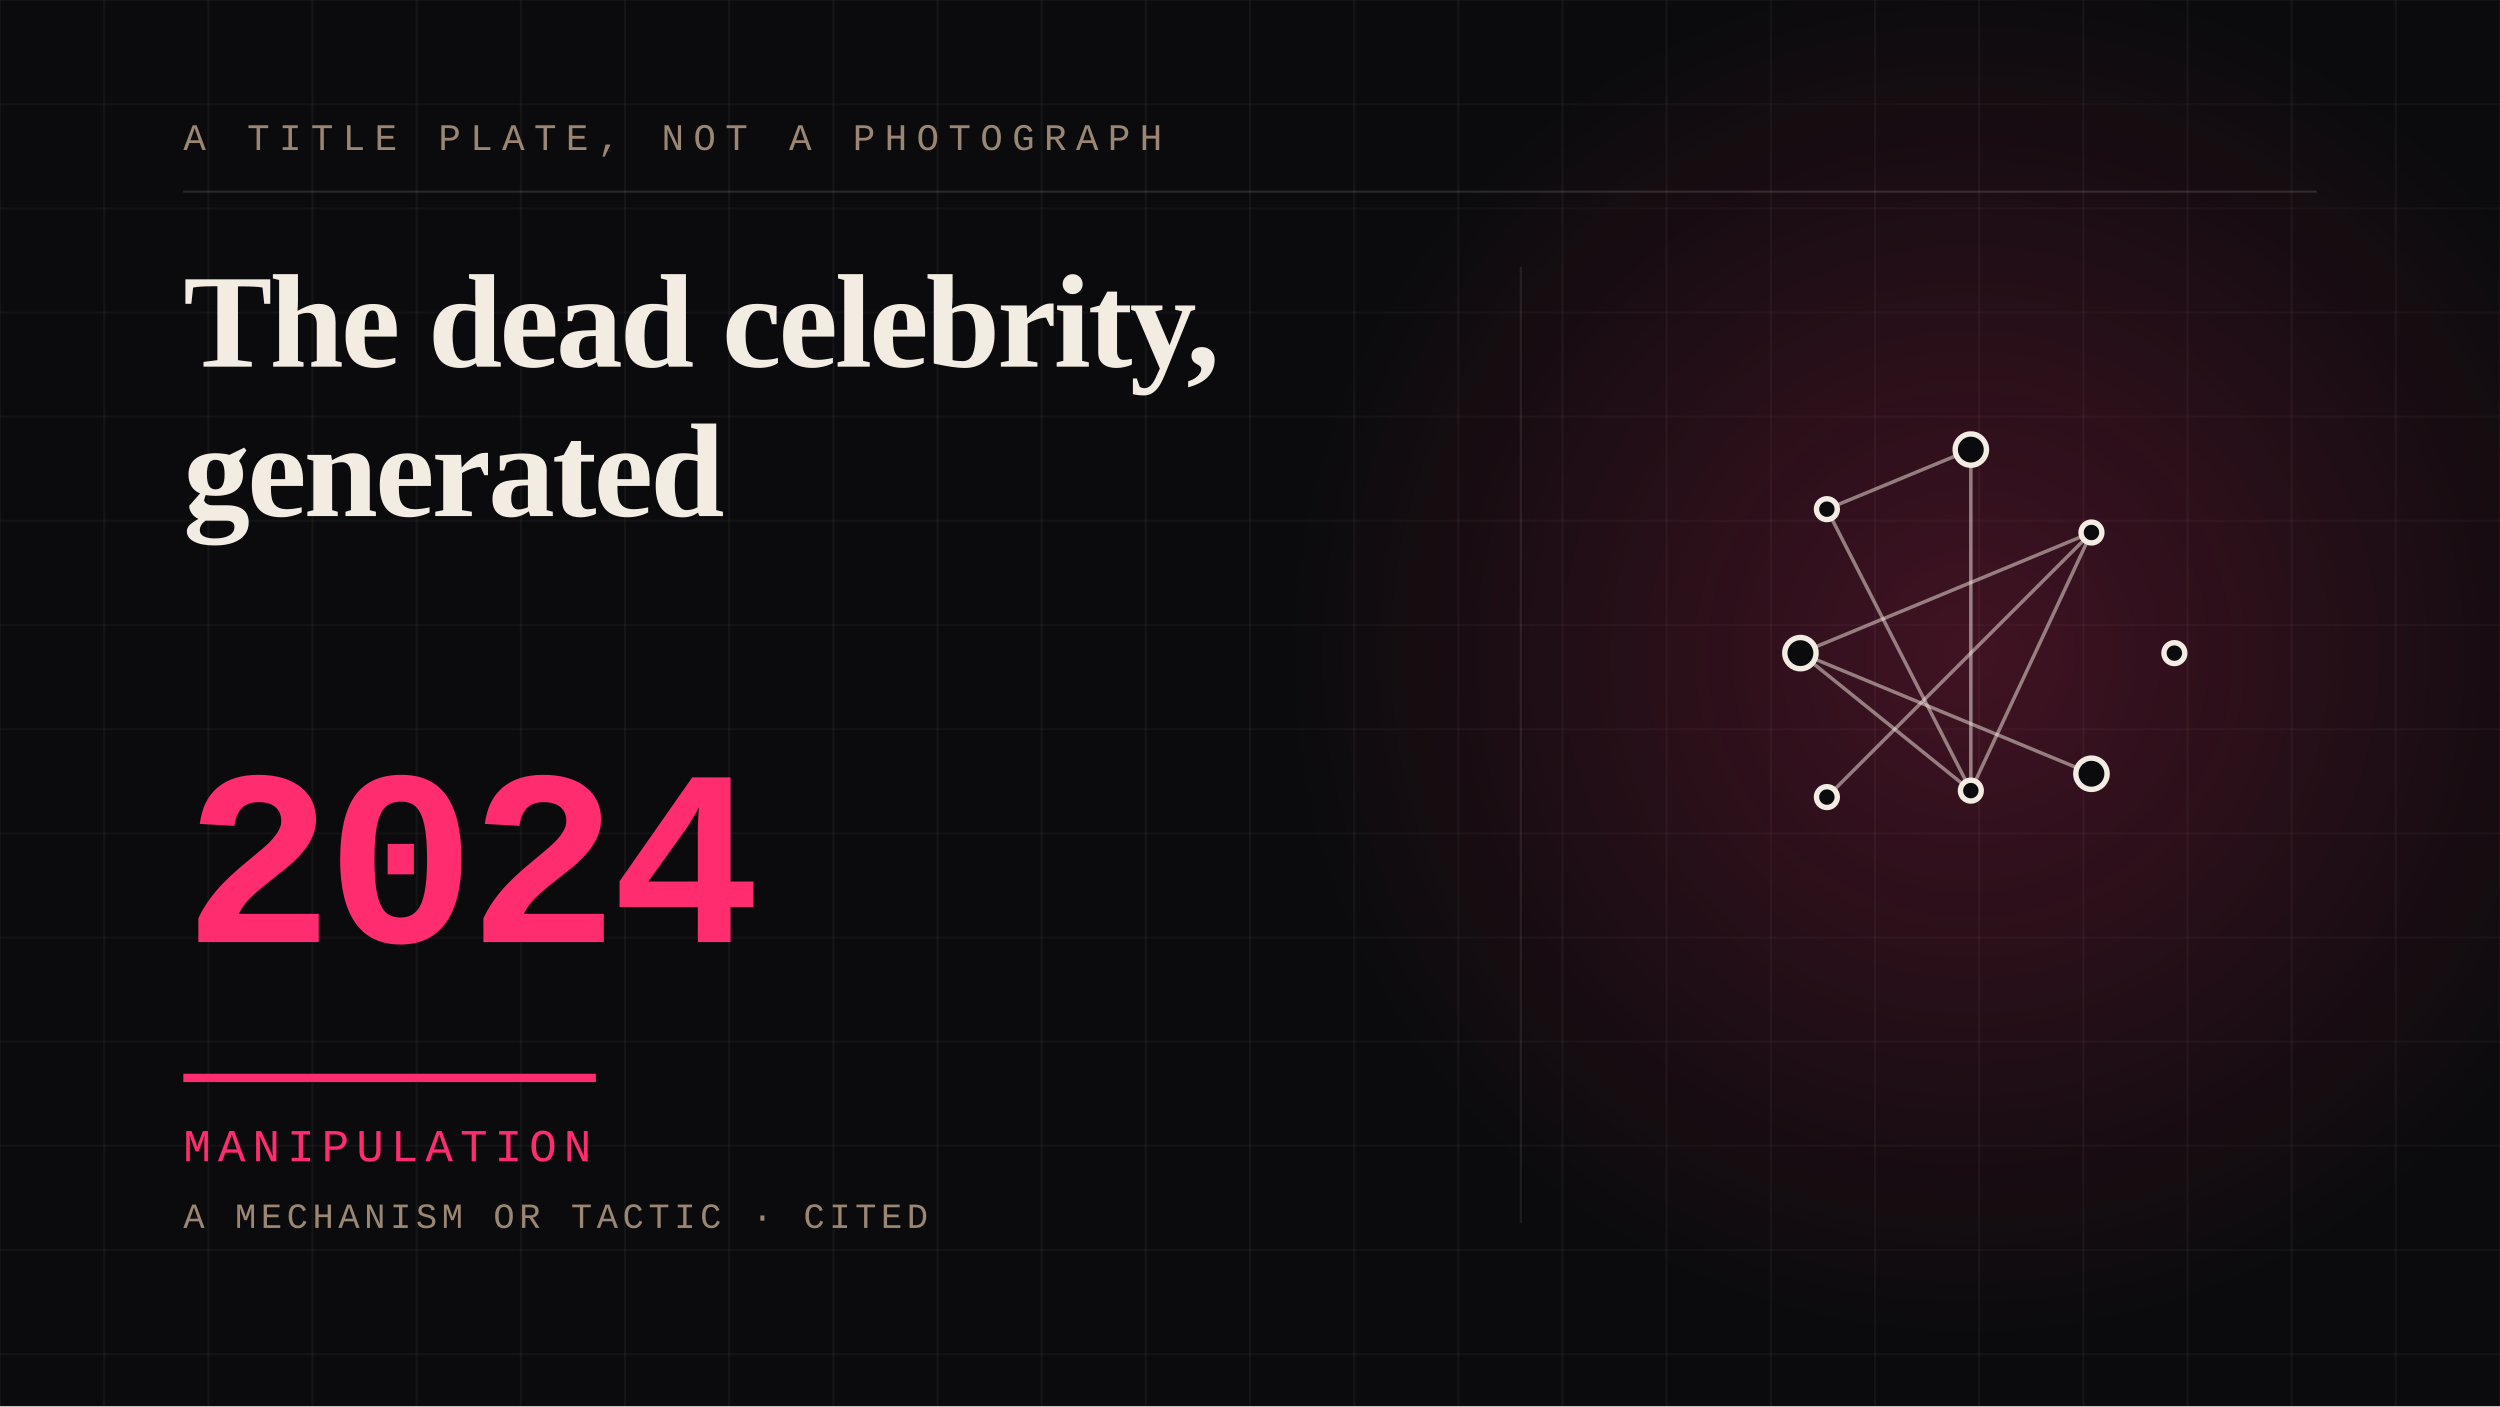
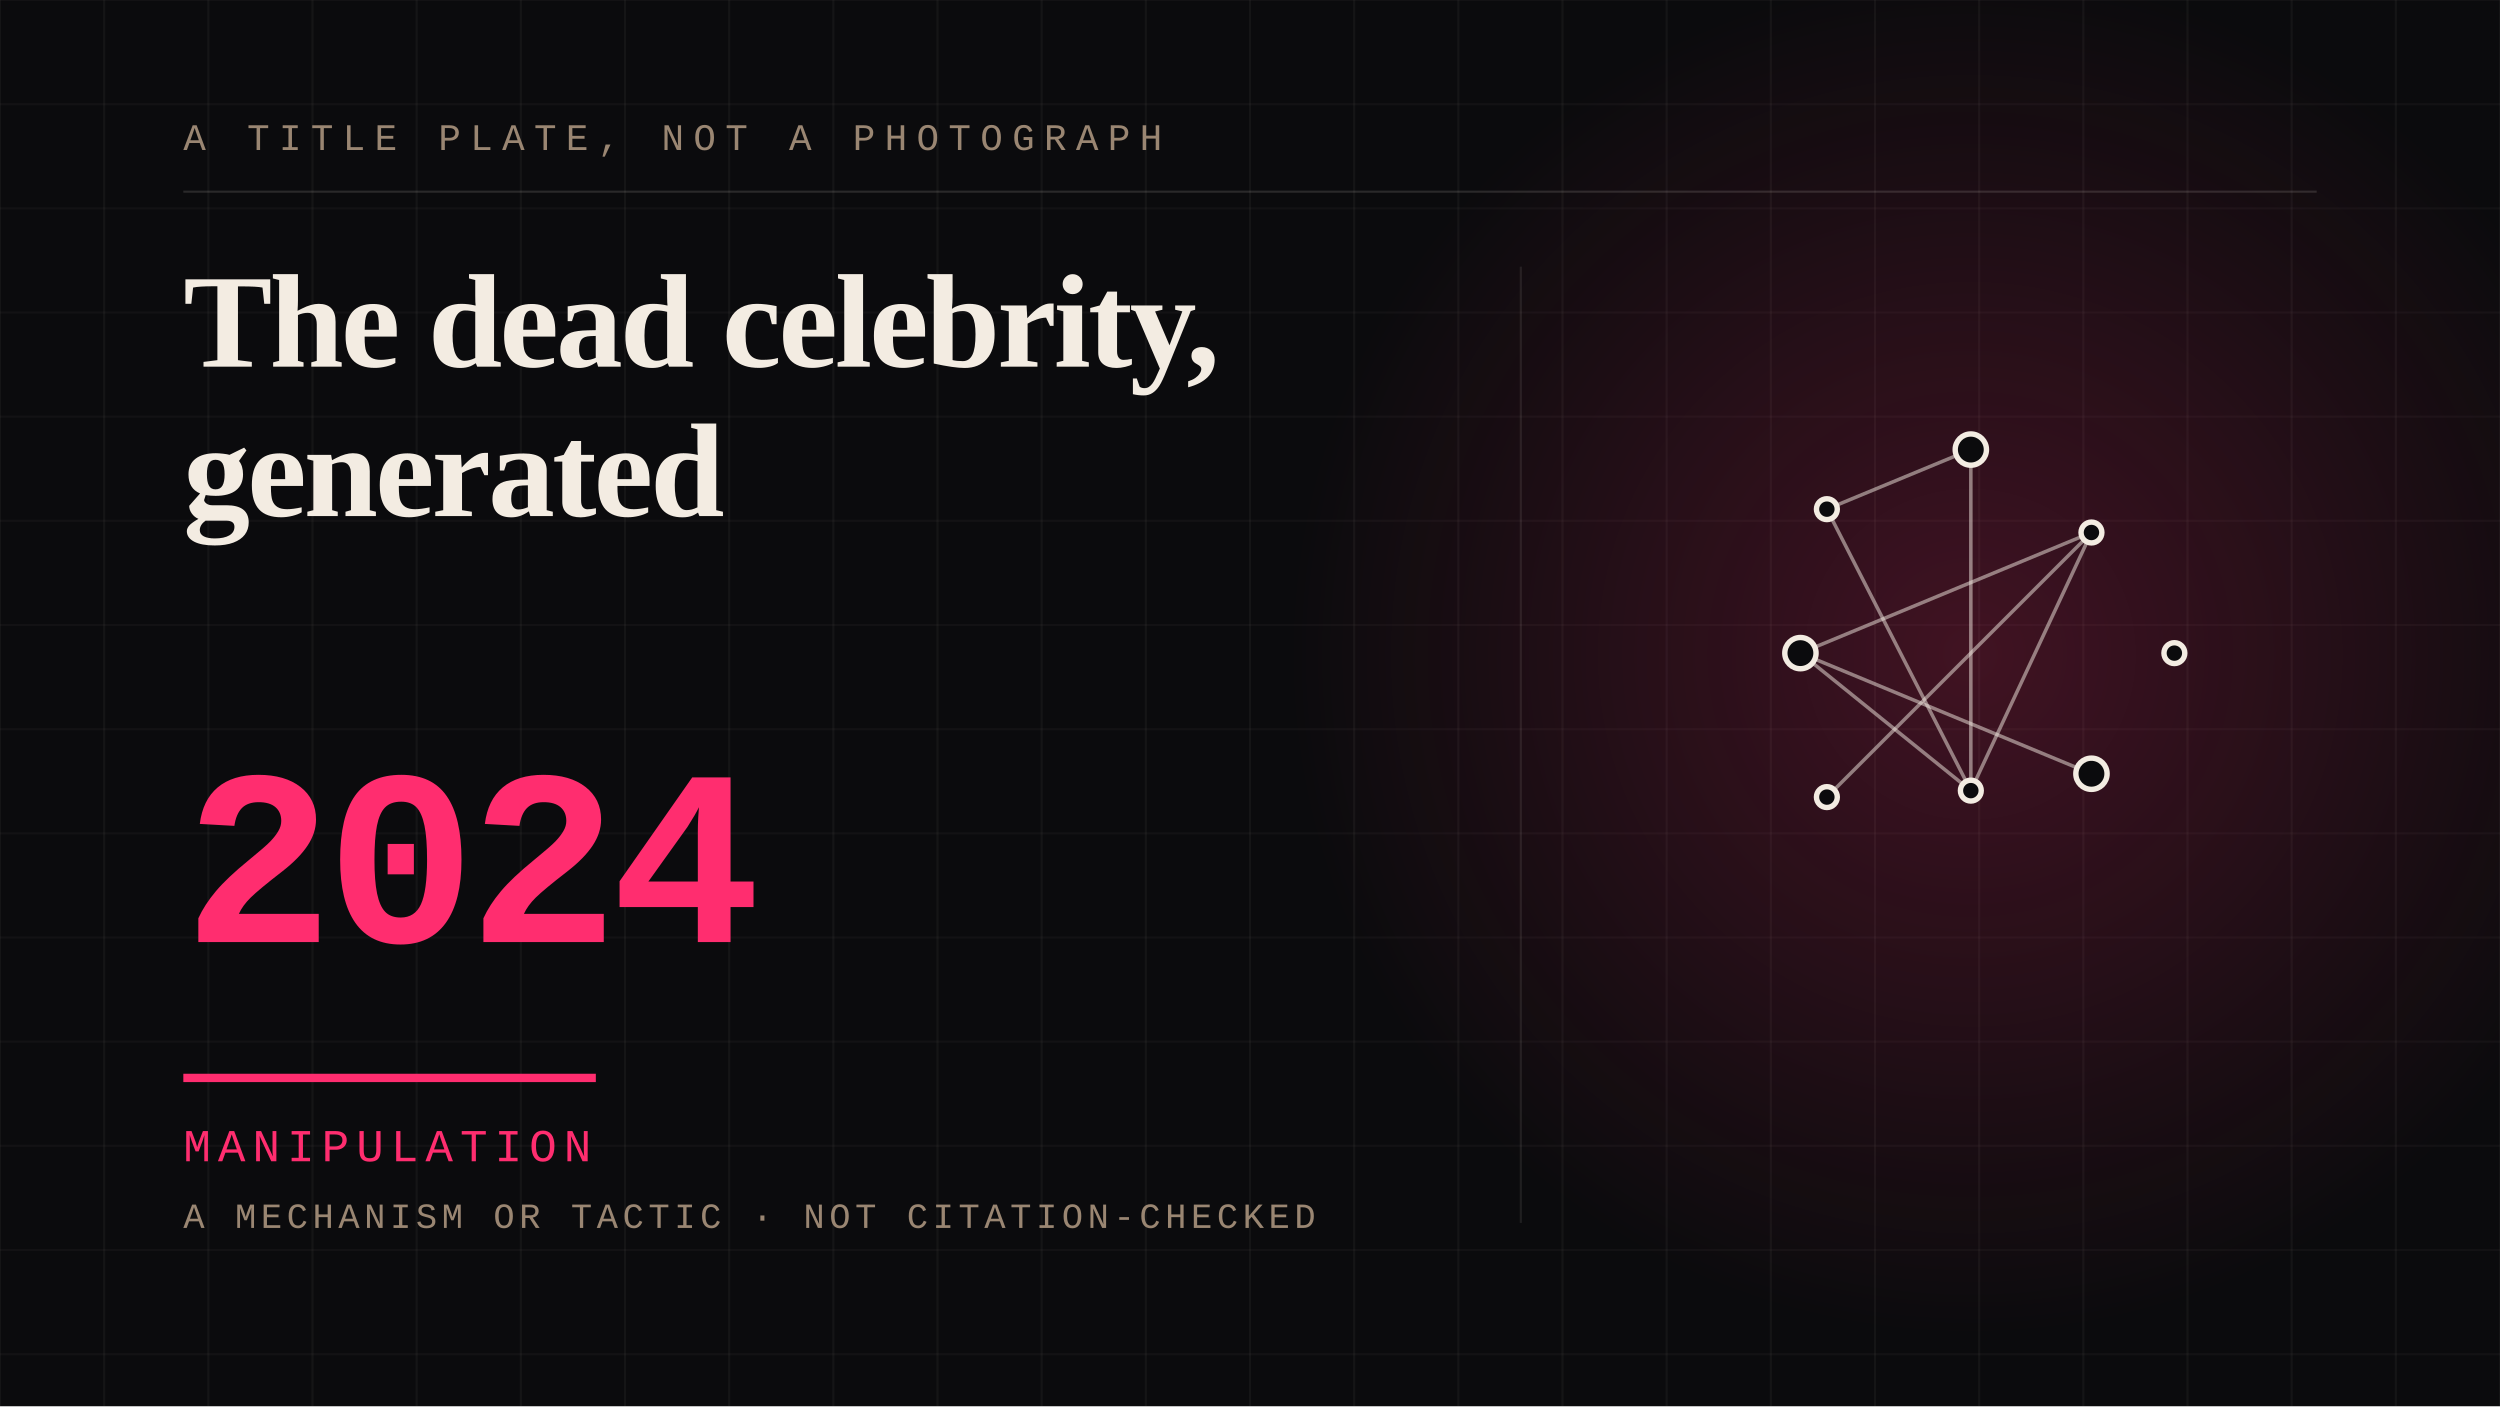
<svg xmlns="http://www.w3.org/2000/svg" viewBox="0 0 1200 675" width="1200" height="675" role="img" aria-label="Title plate: The dead celebrity, generated, 2024, A mechanism or tactic, Manipulation. Drawn from the entry's own record, not a photograph.">
  <rect width="1200" height="675" fill="#0b0b0d" />
  <line x1="0" y1="0" x2="0" y2="675" stroke="#f3ece2" stroke-width="1" opacity=".045" />
  <line x1="50" y1="0" x2="50" y2="675" stroke="#f3ece2" stroke-width="1" opacity=".045" />
  <line x1="100" y1="0" x2="100" y2="675" stroke="#f3ece2" stroke-width="1" opacity=".045" />
  <line x1="150" y1="0" x2="150" y2="675" stroke="#f3ece2" stroke-width="1" opacity=".045" />
  <line x1="200" y1="0" x2="200" y2="675" stroke="#f3ece2" stroke-width="1" opacity=".045" />
  <line x1="250" y1="0" x2="250" y2="675" stroke="#f3ece2" stroke-width="1" opacity=".045" />
  <line x1="300" y1="0" x2="300" y2="675" stroke="#f3ece2" stroke-width="1" opacity=".045" />
  <line x1="350" y1="0" x2="350" y2="675" stroke="#f3ece2" stroke-width="1" opacity=".045" />
  <line x1="400" y1="0" x2="400" y2="675" stroke="#f3ece2" stroke-width="1" opacity=".045" />
  <line x1="450" y1="0" x2="450" y2="675" stroke="#f3ece2" stroke-width="1" opacity=".045" />
  <line x1="500" y1="0" x2="500" y2="675" stroke="#f3ece2" stroke-width="1" opacity=".045" />
  <line x1="550" y1="0" x2="550" y2="675" stroke="#f3ece2" stroke-width="1" opacity=".045" />
  <line x1="600" y1="0" x2="600" y2="675" stroke="#f3ece2" stroke-width="1" opacity=".045" />
  <line x1="650" y1="0" x2="650" y2="675" stroke="#f3ece2" stroke-width="1" opacity=".045" />
  <line x1="700" y1="0" x2="700" y2="675" stroke="#f3ece2" stroke-width="1" opacity=".045" />
  <line x1="750" y1="0" x2="750" y2="675" stroke="#f3ece2" stroke-width="1" opacity=".045" />
  <line x1="800" y1="0" x2="800" y2="675" stroke="#f3ece2" stroke-width="1" opacity=".045" />
  <line x1="850" y1="0" x2="850" y2="675" stroke="#f3ece2" stroke-width="1" opacity=".045" />
  <line x1="900" y1="0" x2="900" y2="675" stroke="#f3ece2" stroke-width="1" opacity=".045" />
  <line x1="950" y1="0" x2="950" y2="675" stroke="#f3ece2" stroke-width="1" opacity=".045" />
  <line x1="1000" y1="0" x2="1000" y2="675" stroke="#f3ece2" stroke-width="1" opacity=".045" />
  <line x1="1050" y1="0" x2="1050" y2="675" stroke="#f3ece2" stroke-width="1" opacity=".045" />
  <line x1="1100" y1="0" x2="1100" y2="675" stroke="#f3ece2" stroke-width="1" opacity=".045" />
  <line x1="1150" y1="0" x2="1150" y2="675" stroke="#f3ece2" stroke-width="1" opacity=".045" />
  <line x1="1200" y1="0" x2="1200" y2="675" stroke="#f3ece2" stroke-width="1" opacity=".045" />
  <line x1="0" y1="0" x2="1200" y2="0" stroke="#f3ece2" stroke-width="1" opacity=".035" />
  <line x1="0" y1="50" x2="1200" y2="50" stroke="#f3ece2" stroke-width="1" opacity=".035" />
  <line x1="0" y1="100" x2="1200" y2="100" stroke="#f3ece2" stroke-width="1" opacity=".035" />
  <line x1="0" y1="150" x2="1200" y2="150" stroke="#f3ece2" stroke-width="1" opacity=".035" />
  <line x1="0" y1="200" x2="1200" y2="200" stroke="#f3ece2" stroke-width="1" opacity=".035" />
  <line x1="0" y1="250" x2="1200" y2="250" stroke="#f3ece2" stroke-width="1" opacity=".035" />
  <line x1="0" y1="300" x2="1200" y2="300" stroke="#f3ece2" stroke-width="1" opacity=".035" />
  <line x1="0" y1="350" x2="1200" y2="350" stroke="#f3ece2" stroke-width="1" opacity=".035" />
  <line x1="0" y1="400" x2="1200" y2="400" stroke="#f3ece2" stroke-width="1" opacity=".035" />
  <line x1="0" y1="450" x2="1200" y2="450" stroke="#f3ece2" stroke-width="1" opacity=".035" />
  <line x1="0" y1="500" x2="1200" y2="500" stroke="#f3ece2" stroke-width="1" opacity=".035" />
  <line x1="0" y1="550" x2="1200" y2="550" stroke="#f3ece2" stroke-width="1" opacity=".035" />
  <line x1="0" y1="600" x2="1200" y2="600" stroke="#f3ece2" stroke-width="1" opacity=".035" />
  <line x1="0" y1="650" x2="1200" y2="650" stroke="#f3ece2" stroke-width="1" opacity=".035" />
  <defs>
    <radialGradient id="pg" cx=".5" cy=".5" r=".5">
      <stop offset="0" stop-color="#ff2d6f" stop-opacity=".22" />
      <stop offset="1" stop-color="#ff2d6f" stop-opacity="0" />
    </radialGradient>
  </defs>
  <circle cx="946" cy="314" r="330" fill="url(#pg)" />
  <line x1="946.0" y1="215.8" x2="946.0" y2="379.5" stroke="#f3ece2" stroke-width="1.7" opacity=".5" />
  <line x1="946.0" y1="215.8" x2="876.9" y2="244.4" stroke="#f3ece2" stroke-width="1.7" opacity=".5" />
  <line x1="1003.9" y1="255.6" x2="946.0" y2="379.5" stroke="#f3ece2" stroke-width="1.7" opacity=".5" />
  <line x1="1003.9" y1="255.6" x2="876.9" y2="382.6" stroke="#f3ece2" stroke-width="1.7" opacity=".5" />
  <line x1="1003.9" y1="255.6" x2="864.2" y2="313.5" stroke="#f3ece2" stroke-width="1.7" opacity=".5" />
  <line x1="1003.9" y1="371.4" x2="864.2" y2="313.5" stroke="#f3ece2" stroke-width="1.7" opacity=".5" />
  <line x1="946.0" y1="379.5" x2="864.2" y2="313.5" stroke="#f3ece2" stroke-width="1.7" opacity=".5" />
  <line x1="946.0" y1="379.5" x2="876.9" y2="244.4" stroke="#f3ece2" stroke-width="1.7" opacity=".5" />
  <circle cx="946.0" cy="215.8" r="7.5" fill="#0b0b0d" stroke="#f3ece2" stroke-width="2.6" />
  <circle cx="1003.9" cy="255.6" r="5" fill="#0b0b0d" stroke="#f3ece2" stroke-width="2.6" />
  <circle cx="1043.7" cy="313.5" r="5" fill="#0b0b0d" stroke="#f3ece2" stroke-width="2.6" />
  <circle cx="1003.9" cy="371.4" r="7.5" fill="#0b0b0d" stroke="#f3ece2" stroke-width="2.6" />
  <circle cx="946.0" cy="379.5" r="5" fill="#0b0b0d" stroke="#f3ece2" stroke-width="2.6" />
  <circle cx="876.9" cy="382.6" r="5" fill="#0b0b0d" stroke="#f3ece2" stroke-width="2.6" />
  <circle cx="864.2" cy="313.5" r="7.5" fill="#0b0b0d" stroke="#f3ece2" stroke-width="2.6" />
  <circle cx="876.9" cy="244.4" r="5" fill="#0b0b0d" stroke="#f3ece2" stroke-width="2.6" />
  <text x="88" y="176.0" font-family="Georgia,&quot;Times New Roman&quot;,serif" font-size="64" font-weight="700" fill="#f3ece2" letter-spacing="-1.3">The dead celebrity,</text>
  <text x="88" y="247.7" font-family="Georgia,&quot;Times New Roman&quot;,serif" font-size="64" font-weight="700" fill="#f3ece2" letter-spacing="-1.3">generated</text>
  <text x="88" y="452.2" font-family="Consolas,&quot;Courier New&quot;,monospace" font-size="120" font-weight="700" letter-spacing="-3.6" fill="#ff2d6f">2024</text>
  <line x1="88" y1="517.4" x2="286.0" y2="517.4" stroke="#ff2d6f" stroke-width="4" />
  <text x="88" y="557.4" font-family="Consolas,&quot;Courier New&quot;,monospace" font-size="22" letter-spacing="3.4" fill="#ff2d6f">MANIPULATION</text>
-   <text x="88" y="589.4" font-family="Consolas,&quot;Courier New&quot;,monospace" font-size="17" letter-spacing="2.2" fill="#9a8672">A MECHANISM OR TACTIC  ·  CITED</text>
+   <text x="88" y="589.4" font-family="Consolas,&quot;Courier New&quot;,monospace" font-size="17" letter-spacing="2.2" fill="#9a8672">A MECHANISM OR TACTIC  ·  NOT CITATION-CHECKED</text>
  <text x="88" y="72" font-family="Consolas,&quot;Courier New&quot;,monospace" font-size="18" letter-spacing="4.5" fill="#9a8672">A TITLE PLATE, NOT A PHOTOGRAPH</text>
  <line x1="88" y1="92" x2="1112" y2="92" stroke="#f3ece2" stroke-width="1" opacity=".14" />
  <line x1="730" y1="128" x2="730" y2="587" stroke="#f3ece2" stroke-width="1" opacity=".09" />
</svg>
